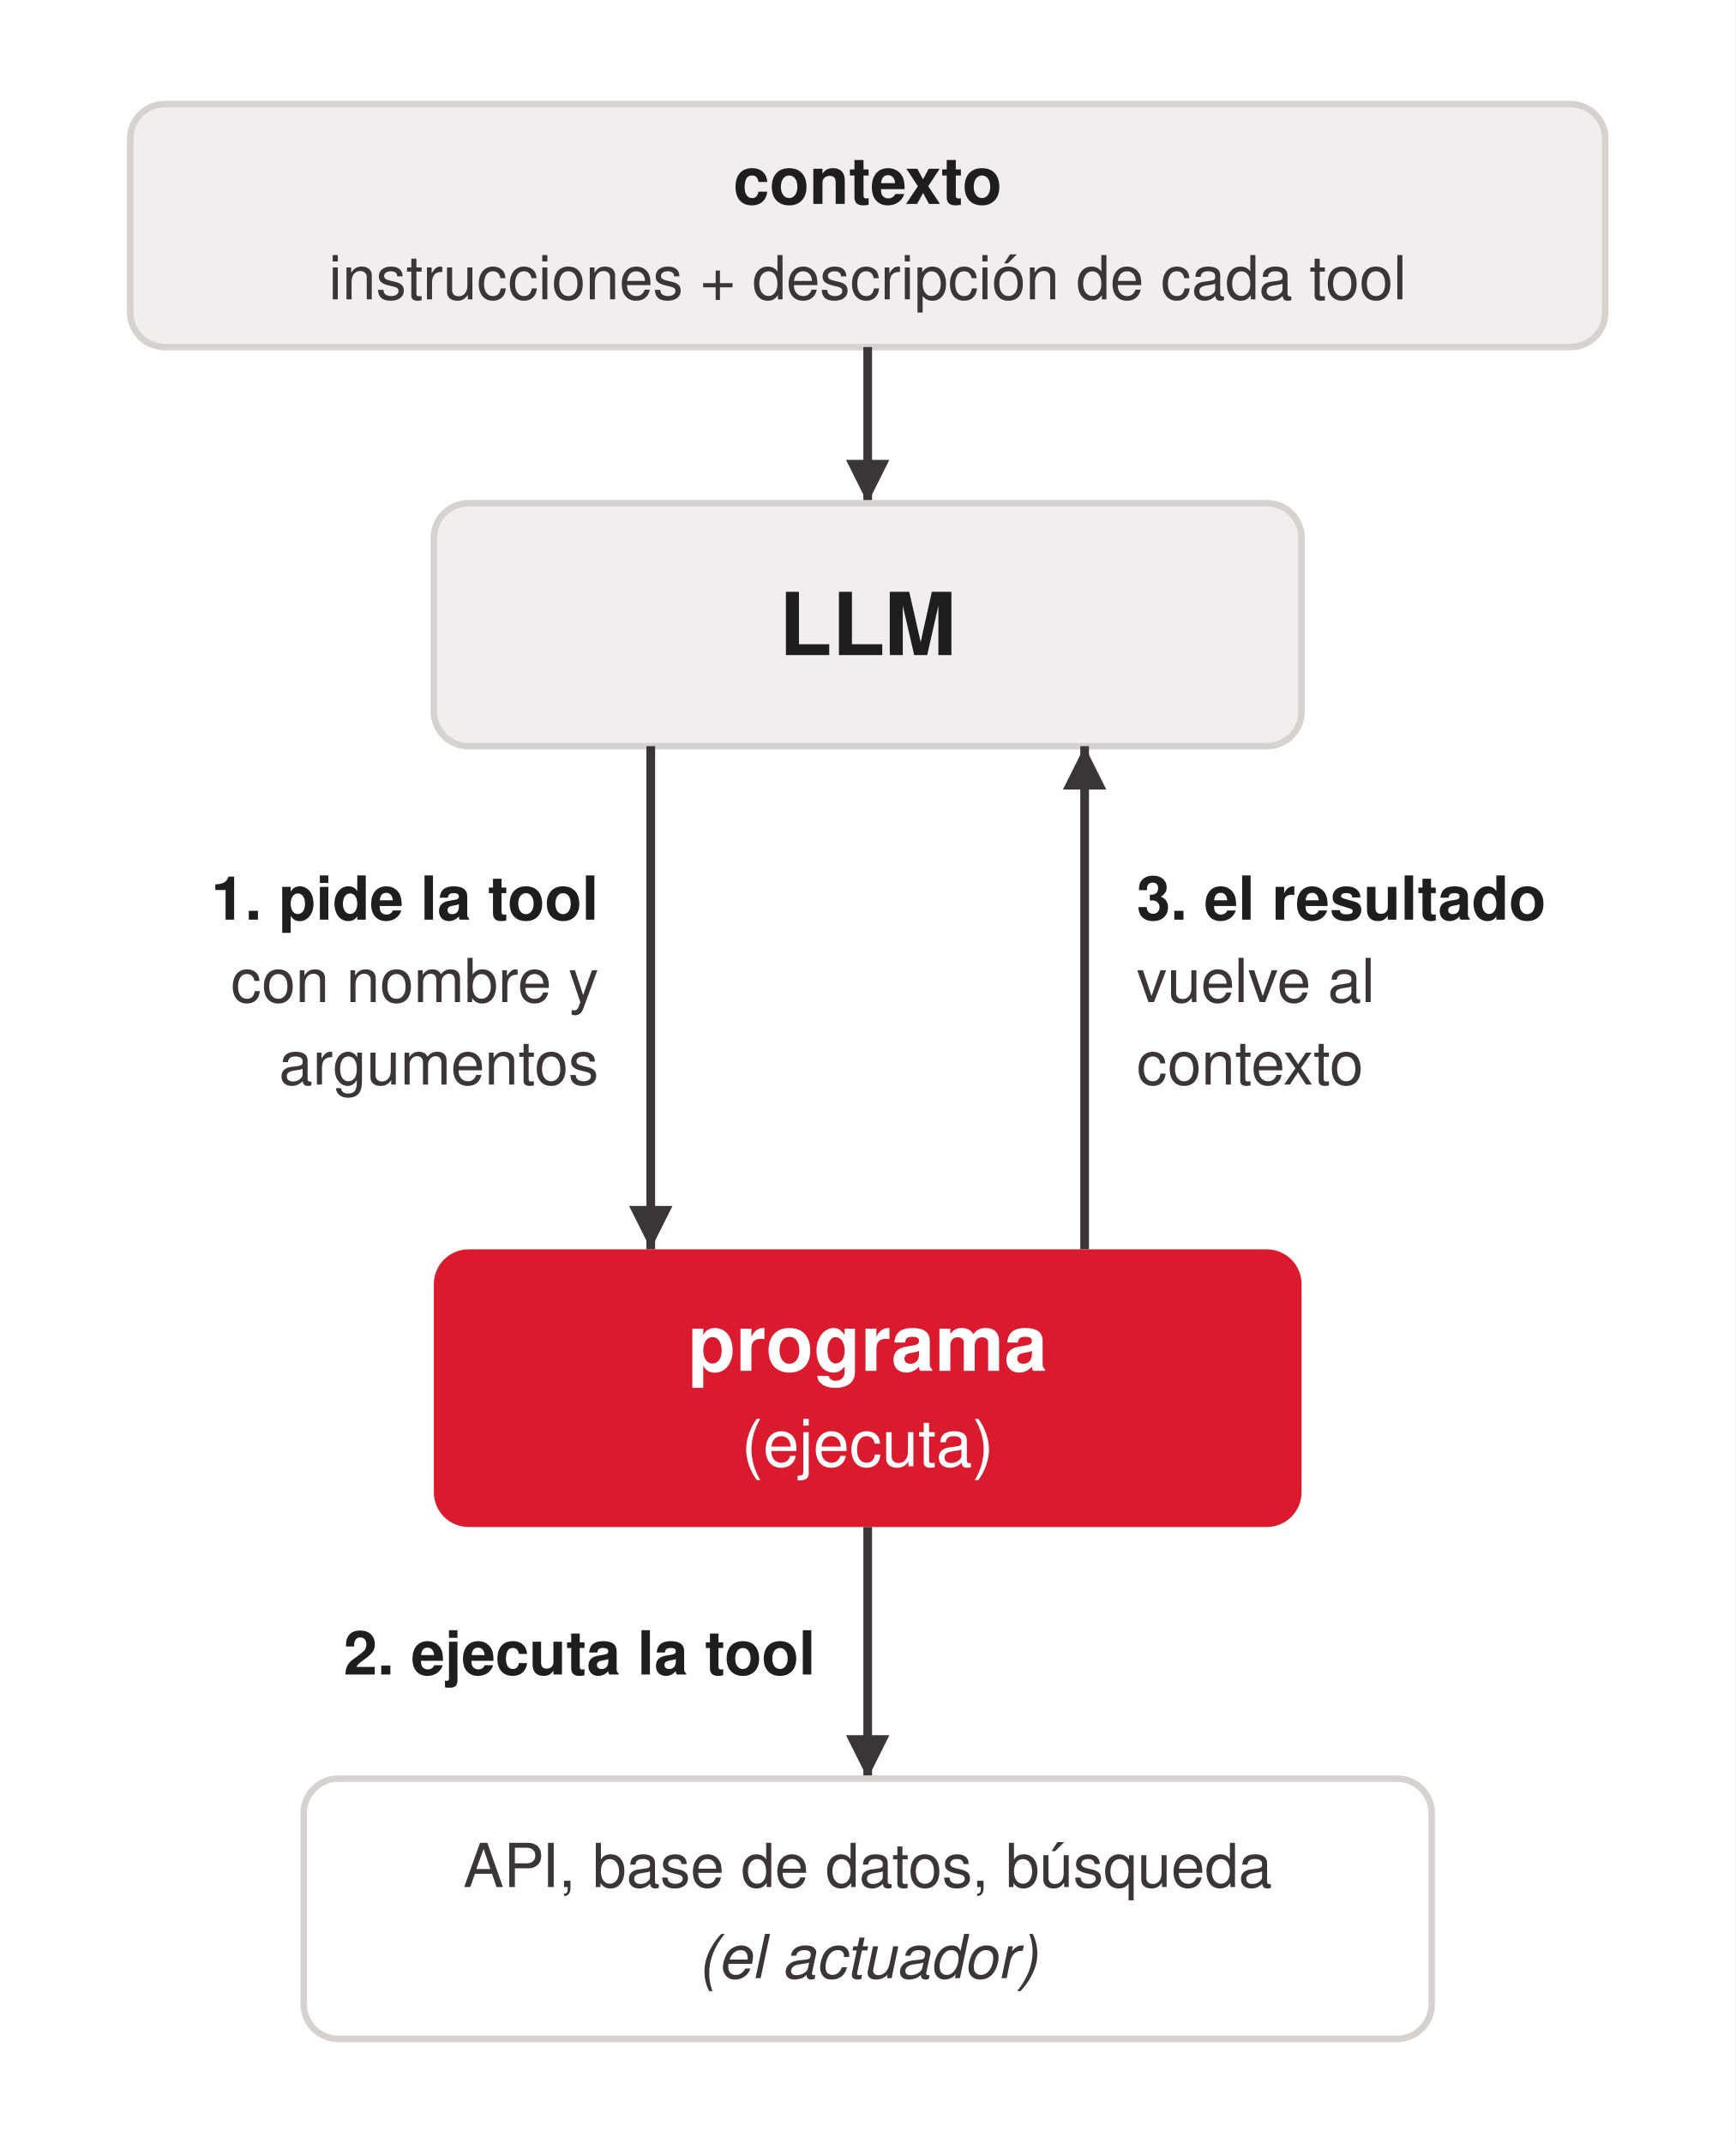
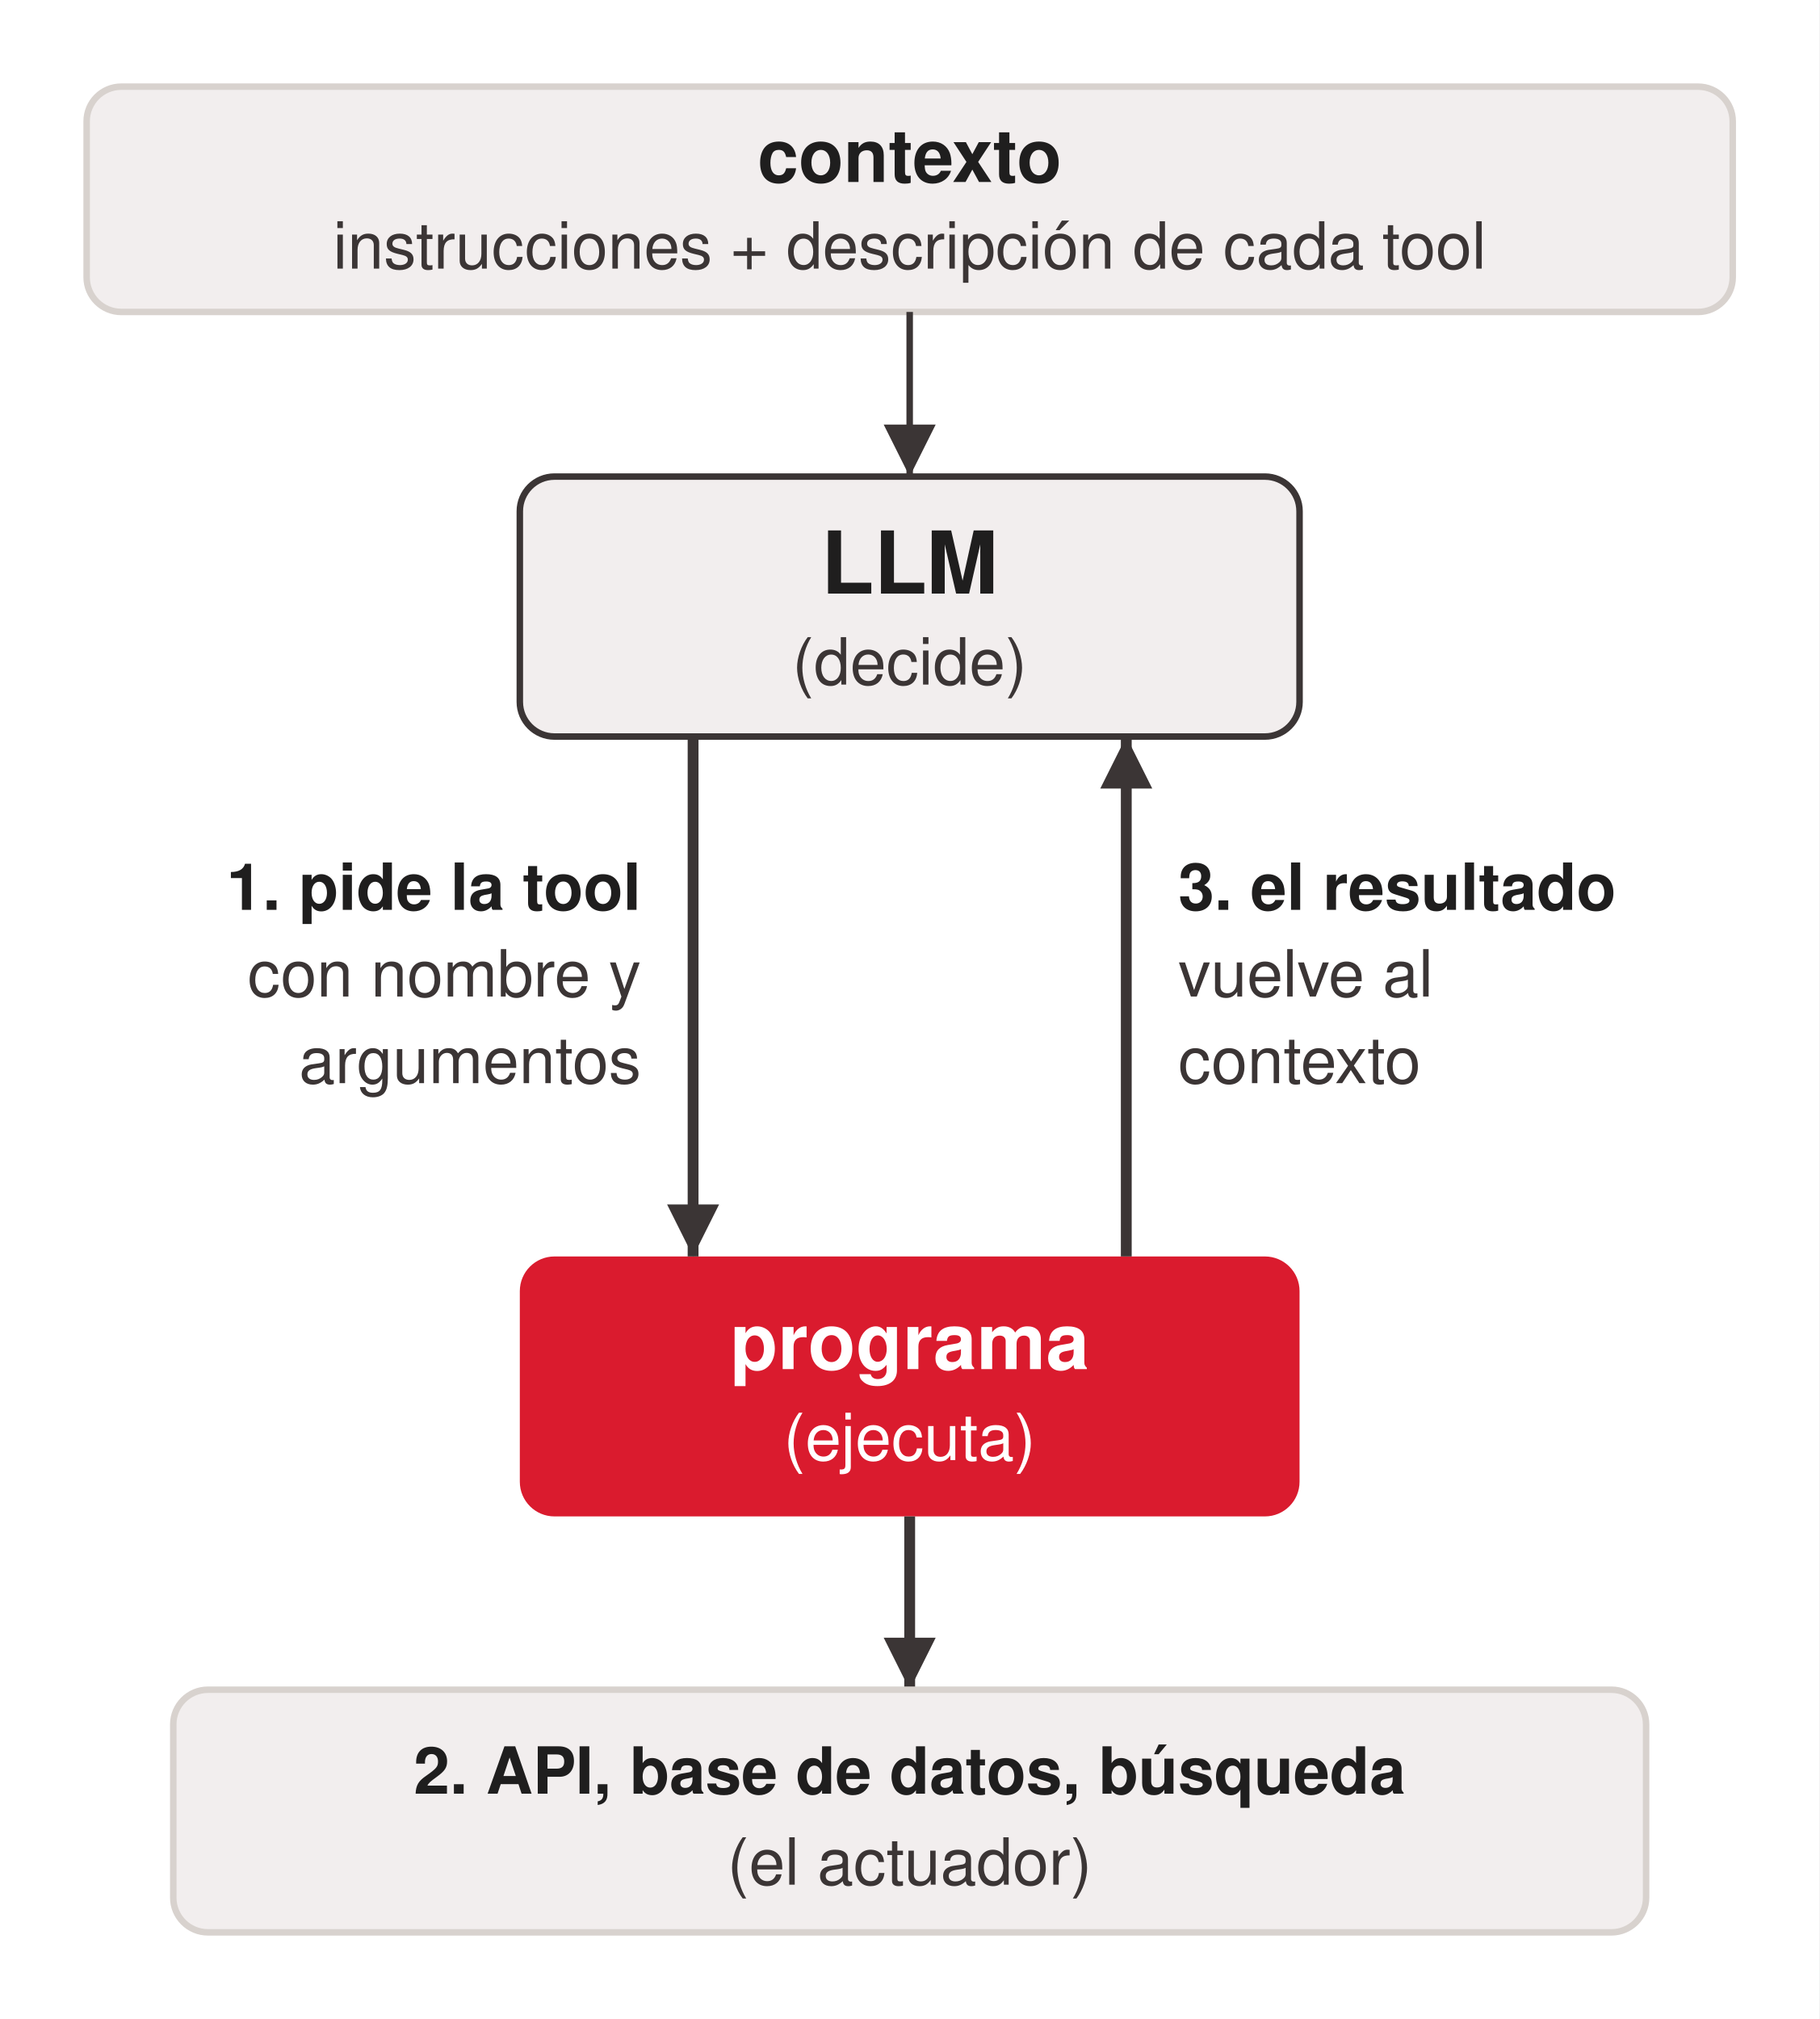
- <svg xmlns="http://www.w3.org/2000/svg" viewBox="0 0 400 494" font-family="Helvetica, Arial, sans-serif" font-size="14" fill="#3B3535">
+ <svg xmlns="http://www.w3.org/2000/svg" class="ts-anim-s3-1-1-llm-pide-programa-ejecuta" viewBox="0 0 420 466" font-family="Helvetica, Arial, sans-serif" font-size="15" fill="#3B3535">
+   <style>/* talksmith-animation */
+ .ts-anim-s3-1-1-llm-pide-programa-ejecuta [data-beat]{animation:ts-beat-in 0.6s ease-out backwards}
+ .ts-anim-s3-1-1-llm-pide-programa-ejecuta [data-beat-effect=pulse]{animation-name:ts-beat-pulse;animation-duration:0.8s;animation-fill-mode:none;transform-box:fill-box;transform-origin:center}
+ .ts-anim-s3-1-1-llm-pide-programa-ejecuta [data-beat="1"]{animation-delay:0.50s}
+ .ts-anim-s3-1-1-llm-pide-programa-ejecuta [data-beat="2"]{animation-delay:1.60s}
+ .ts-anim-s3-1-1-llm-pide-programa-ejecuta [data-beat="3"]{animation-delay:2.70s}
+ .ts-anim-s3-1-1-llm-pide-programa-ejecuta [data-beat="4"]{animation-delay:3.80s}
+ @keyframes ts-beat-in{from{opacity:0}to{opacity:1}}
+ @keyframes ts-beat-pulse{0%,100%{transform:none}50%{transform:scale(1.08)}}
+ @media (prefers-reduced-motion:reduce){.ts-anim-s3-1-1-llm-pide-programa-ejecuta [data-beat]{animation:none}}
+ </style>
  <defs>
-     <marker id="ah" markerUnits="userSpaceOnUse" markerWidth="10" markerHeight="10" viewBox="0 0 10 10" refX="10" refY="5" orient="auto">
-       <path d="M0,0 L10,5 L0,10 z" fill="#3B3535" />
+     <marker id="ah" markerUnits="userSpaceOnUse" markerWidth="12" markerHeight="12" refX="12" refY="6" orient="auto">
+       <path d="M0,0 L12,6 L0,12 z" fill="#3B3535" />
    </marker>
  </defs>
-   <rect x="0" y="0" width="400" height="494" fill="#ffffff" />
-   <rect x="30" y="24" width="340" height="56" rx="8" fill="#F2EEEE" stroke="#D8D2CE" stroke-width="1.5" />
-   <text x="200" y="47" text-anchor="middle" font-size="15" font-weight="bold" fill="#1F1E1E">contexto</text>
-   <text x="200" y="69" text-anchor="middle">instrucciones + descripción de cada tool</text>
-   <line x1="200" y1="80" x2="200" y2="116" stroke="#3B3535" stroke-width="2" marker-end="url(#ah)" />
-   <rect x="100" y="116" width="200" height="56" rx="8" fill="#F2EEEE" stroke="#D8D2CE" stroke-width="1.5" />
-   <text x="200" y="151" text-anchor="middle" font-size="20" font-weight="bold" fill="#1F1E1E">LLM</text>
-   <line x1="150" y1="172" x2="150" y2="288" stroke="#3B3535" stroke-width="2" marker-end="url(#ah)" />
-   <line x1="250" y1="288" x2="250" y2="172" stroke="#3B3535" stroke-width="2" marker-end="url(#ah)" />
-   <text x="138" y="212" text-anchor="end" font-weight="bold" fill="#1F1E1E">1. pide la tool</text>
-   <text x="138" y="231" text-anchor="end">con nombre y</text>
-   <text x="138" y="250" text-anchor="end">argumentos</text>
-   <text x="262" y="212" font-weight="bold" fill="#1F1E1E">3. el resultado</text>
-   <text x="262" y="231">vuelve al</text>
-   <text x="262" y="250">contexto</text>
-   <rect x="100" y="288" width="200" height="64" rx="8" fill="#DA1B2E" />
-   <text x="200" y="316" text-anchor="middle" font-size="18" font-weight="bold" fill="#FFFFFF">programa</text>
-   <text x="200" y="338" text-anchor="middle" font-size="15" fill="#FFFFFF">(ejecuta)</text>
-   <line x1="200" y1="352" x2="200" y2="410" stroke="#3B3535" stroke-width="2" marker-end="url(#ah)" />
-   <text x="188" y="386" text-anchor="end" font-weight="bold" fill="#1F1E1E">2. ejecuta la tool</text>
-   <rect x="70" y="410" width="260" height="60" rx="8" fill="#ffffff" stroke="#D8D2CE" stroke-width="1.5" />
-   <text x="200" y="435" text-anchor="middle">API, base de datos, búsqueda</text>
-   <text x="200" y="456" text-anchor="middle" font-style="italic">(el actuador)</text>
+   <rect x="0" y="0" width="420" height="466" fill="#FFFFFF" />
+   <rect x="120" y="110" width="180" height="60" rx="8" fill="#F2EEEE" stroke="#3B3535" stroke-width="1.5" />
+   <text x="210" y="137" text-anchor="middle" font-size="20" font-weight="bold" fill="#1F1E1E">LLM</text>
+   <text x="210" y="158" text-anchor="middle">(decide)</text>
+   <rect x="120" y="290" width="180" height="60" rx="8" fill="#DA1B2E" />
+   <text x="210" y="316" text-anchor="middle" font-size="18" font-weight="bold" fill="#FFFFFF">programa</text>
+   <text x="210" y="337" text-anchor="middle" fill="#FFFFFF">(ejecuta)</text>
+   <g data-beat="1">
+     <rect x="20" y="20" width="380" height="52" rx="8" fill="#F2EEEE" stroke="#D8D2CE" stroke-width="1.5" />
+     <text x="210" y="42" text-anchor="middle" font-size="17" font-weight="bold" fill="#1F1E1E">contexto</text>
+     <text x="210" y="62" text-anchor="middle">instrucciones + descripción de cada tool</text>
+     <line x1="210" y1="72" x2="210" y2="110" stroke="#3B3535" stroke-width="1.5" marker-end="url(#ah)" />
+   </g>
+   <g data-beat="2">
+     <line x1="160" y1="170" x2="160" y2="290" stroke="#3B3535" stroke-width="2.5" marker-end="url(#ah)" />
+     <text x="148" y="210" text-anchor="end" font-weight="bold" fill="#1F1E1E">1. pide la tool</text>
+     <text x="148" y="230" text-anchor="end">con nombre y</text>
+     <text x="148" y="250" text-anchor="end">argumentos</text>
+   </g>
+   <g data-beat="3">
+     <line x1="210" y1="350" x2="210" y2="390" stroke="#3B3535" stroke-width="2.5" marker-end="url(#ah)" />
+     <rect x="40" y="390" width="340" height="56" rx="8" fill="#F2EEEE" stroke="#D8D2CE" stroke-width="1.5" />
+     <text x="210" y="414" text-anchor="middle" font-weight="bold" fill="#1F1E1E">2. API, base de datos, búsqueda</text>
+     <text x="210" y="435" text-anchor="middle">(el actuador)</text>
+   </g>
+   <g data-beat="4">
+     <line x1="260" y1="290" x2="260" y2="170" stroke="#3B3535" stroke-width="2.5" marker-end="url(#ah)" />
+     <text x="272" y="210" font-weight="bold" fill="#1F1E1E">3. el resultado</text>
+     <text x="272" y="230">vuelve al</text>
+     <text x="272" y="250">contexto</text>
+   </g>
</svg>
